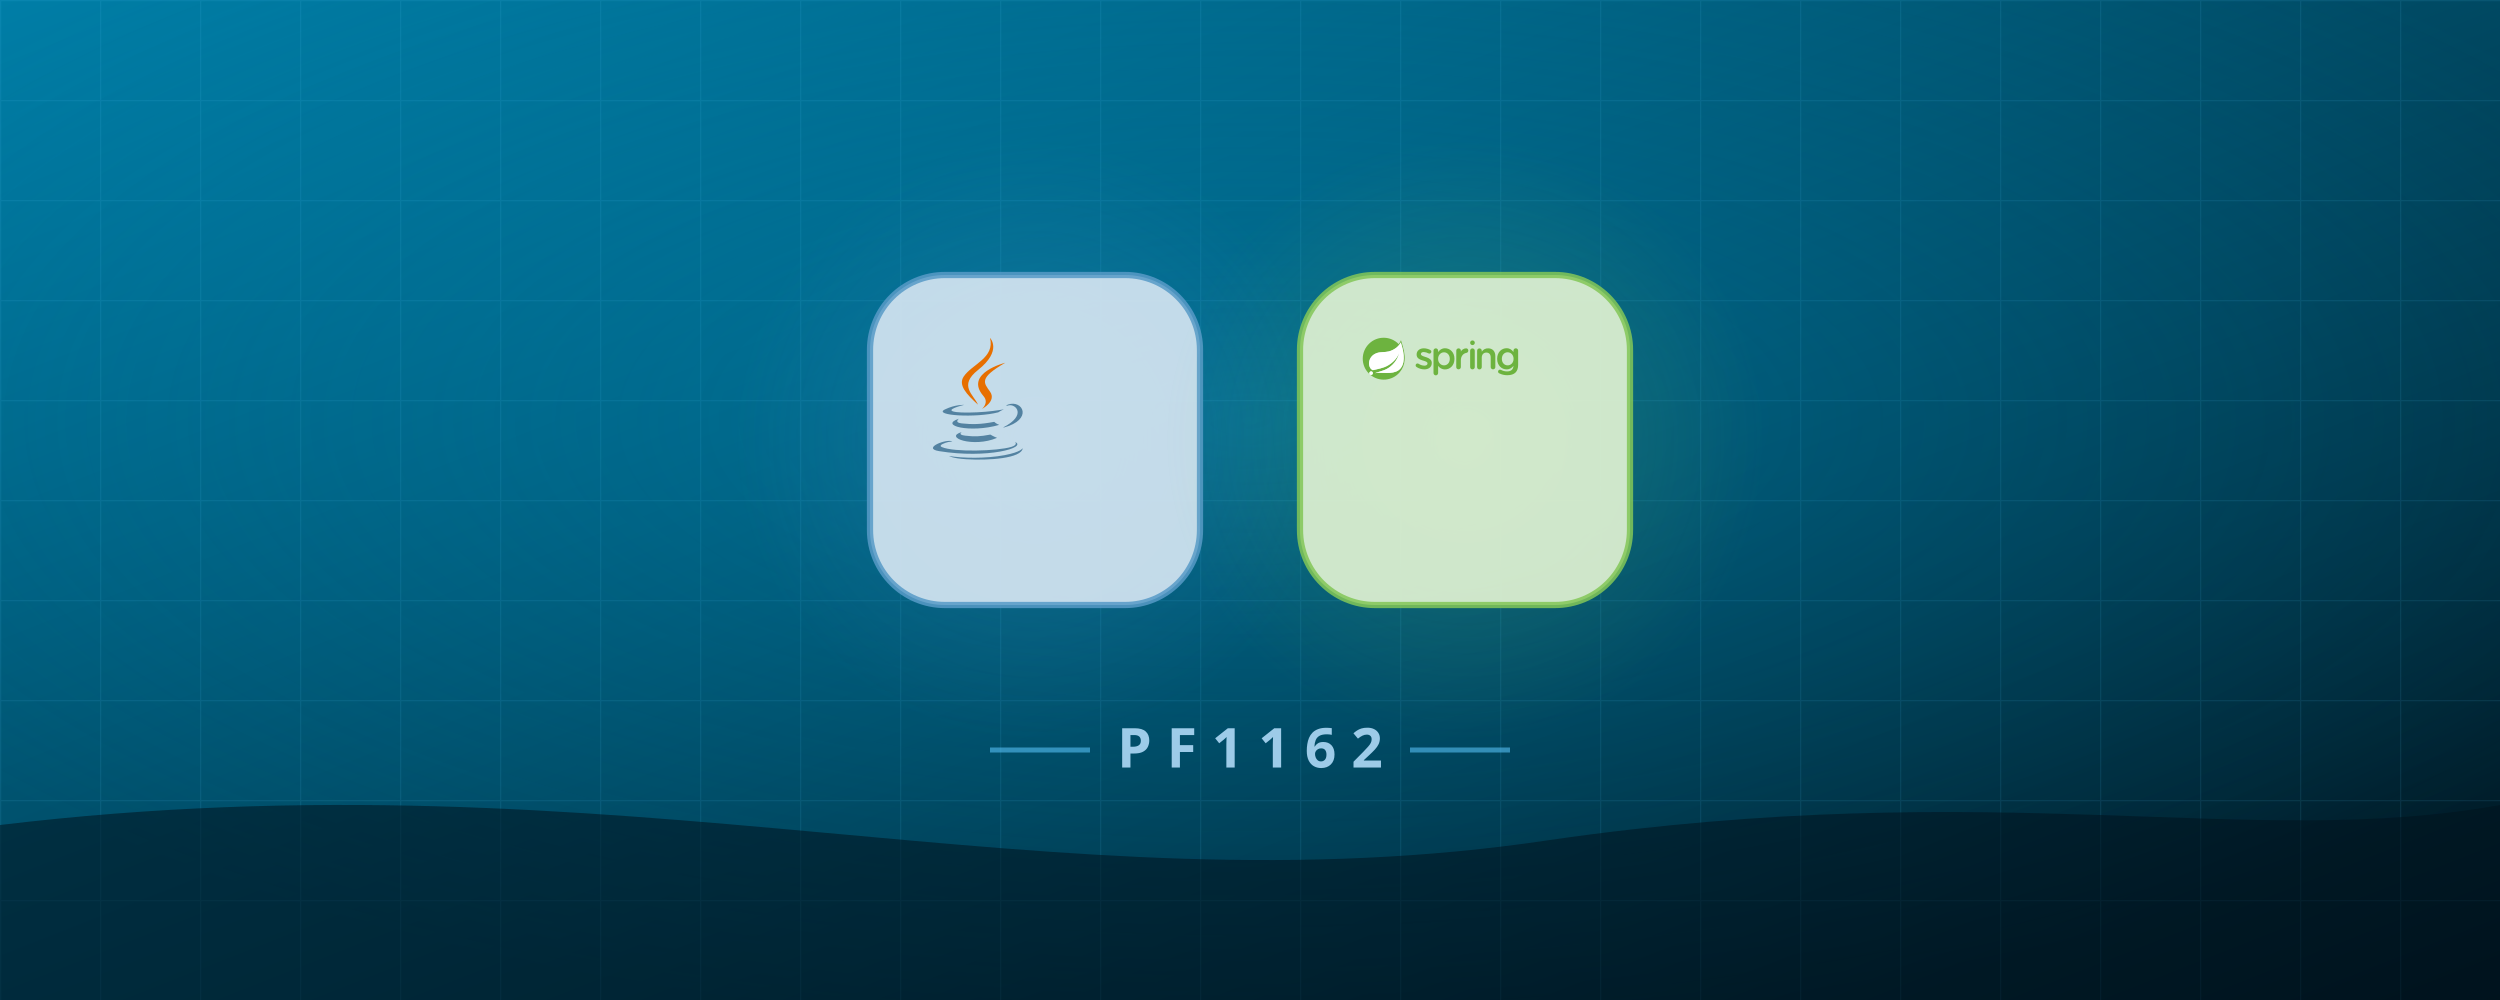
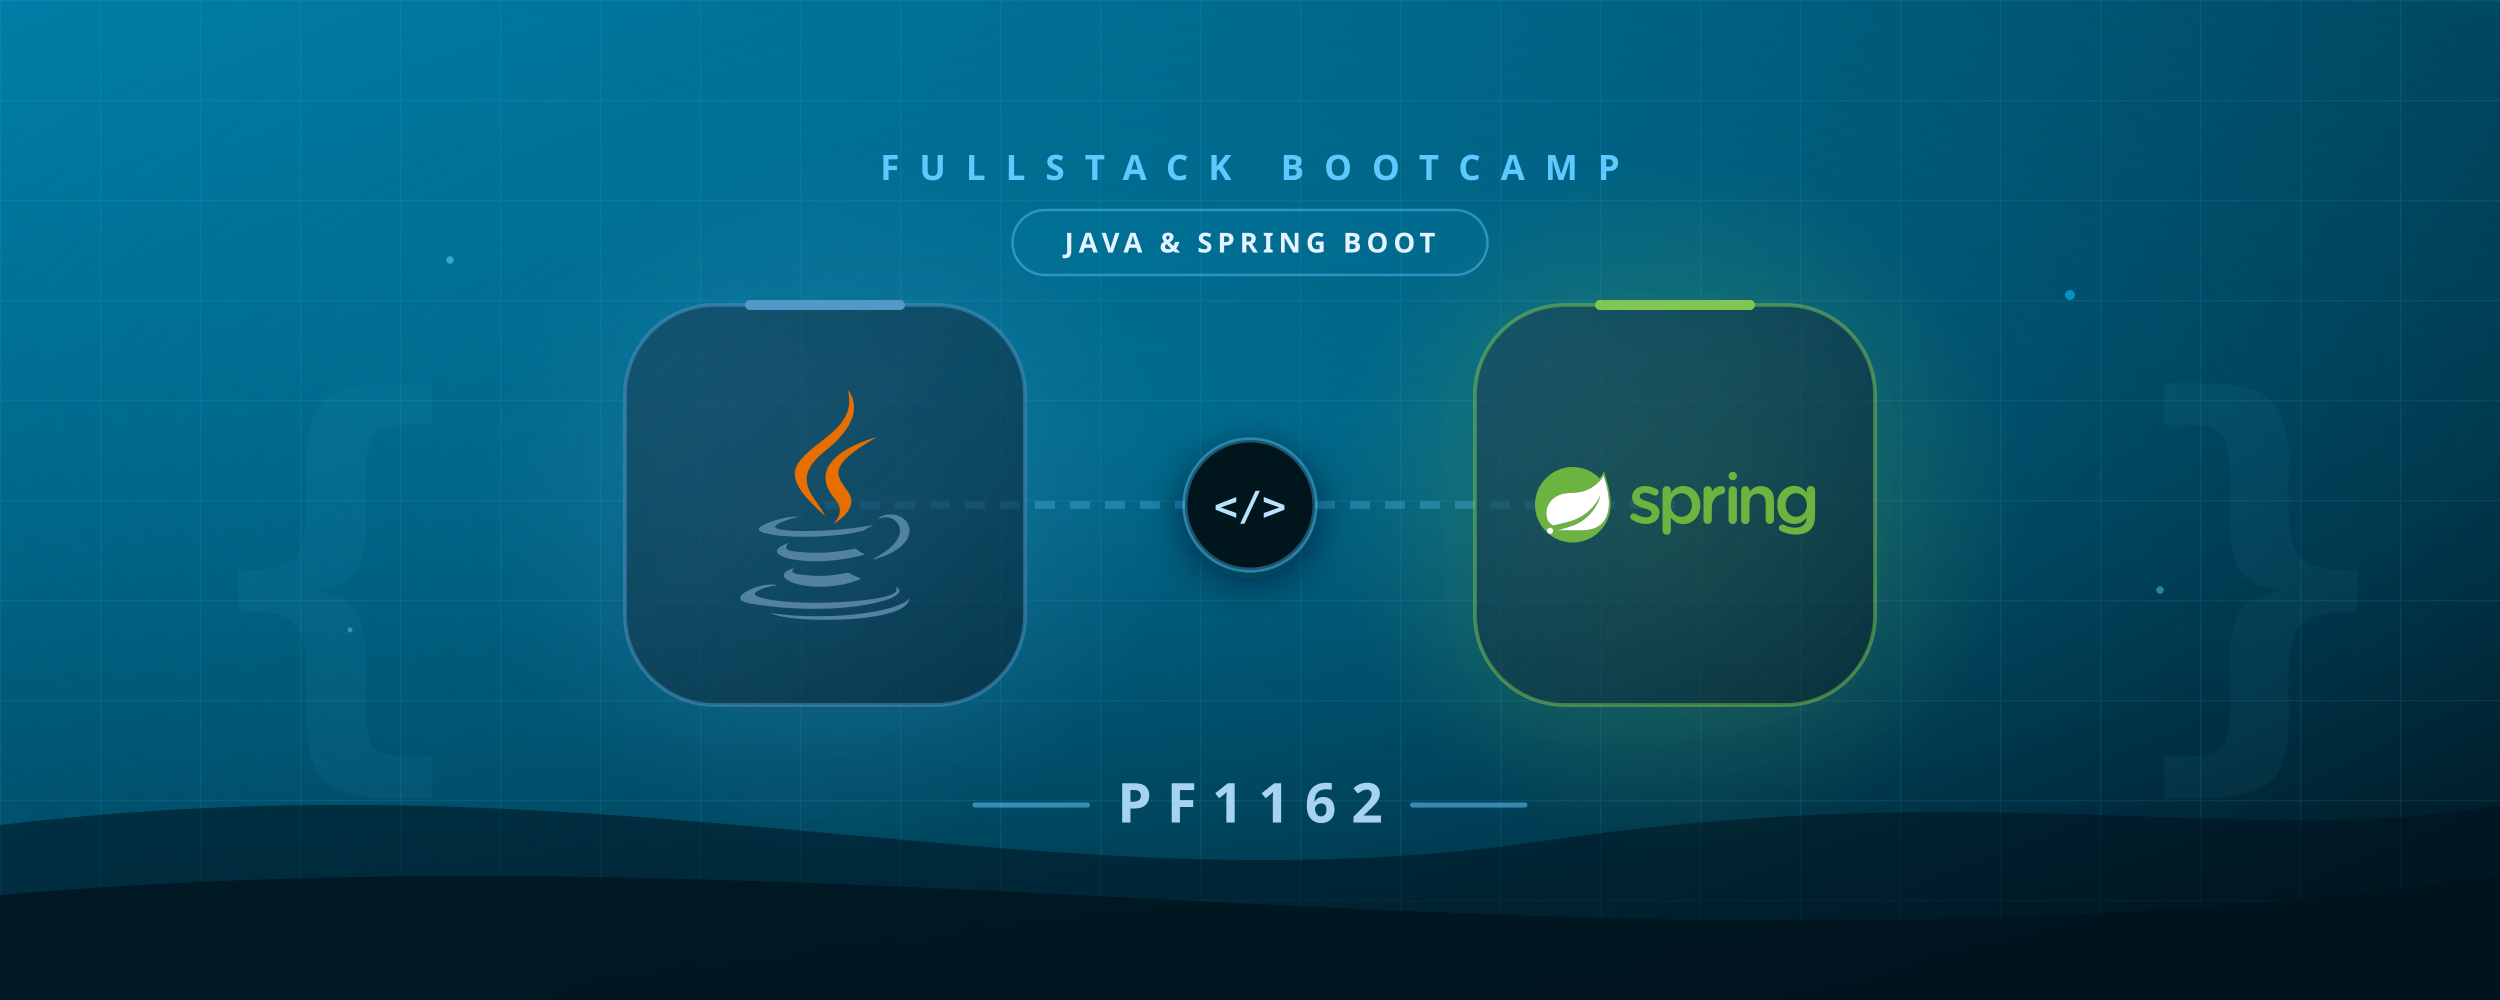
- <svg xmlns="http://www.w3.org/2000/svg" viewBox="0 0 1000 400" width="1000" height="400" role="img" aria-label="Bootcamp Full Stack Java: Java y Spring Framework">
+ <svg xmlns="http://www.w3.org/2000/svg" viewBox="0 0 1000 400" width="1000" height="400" role="img" aria-label="Bootcamp Full Stack Java: Java y Spring Framework" font-family="Lexend, 'Segoe UI', system-ui, sans-serif">
  <defs>
    <linearGradient id="fondo" x1="0" y1="0" x2="1" y2="1">
      <stop offset="0" stop-color="#007EA7" />
      <stop offset="1" stop-color="#00131D" />
    </linearGradient>
    <radialGradient id="resplandor" cx="0.5" cy="0.42" r="0.62">
      <stop offset="0" stop-color="#00B0E8" stop-opacity="0.30" />
      <stop offset="1" stop-color="#00B0E8" stop-opacity="0" />
    </radialGradient>
    <pattern id="malla" width="40" height="40" patternUnits="userSpaceOnUse">
      <path d="M40 0H0v40" fill="none" stroke="#5DC9FF" stroke-opacity="0.10" stroke-width="1" />
    </pattern>
-     <radialGradient id="halo-5398c6" cx="0.5" cy="0.5" r="0.5">
-       <stop offset="0" stop-color="#5398C6" stop-opacity="0.34" />
-       <stop offset="0.5" stop-color="#5398C6" stop-opacity="0.10" />
+     <linearGradient id="cristal" x1="0" y1="0" x2="1" y2="1">
+       <stop offset="0" stop-color="#5DC9FF" stop-opacity="0.16" />
+       <stop offset="1" stop-color="#5DC9FF" stop-opacity="0.02" />
+     </linearGradient>
+     <filter id="sombra-nodo" x="-50%" y="-50%" width="200%" height="200%">
+       <feDropShadow dx="0" dy="4" stdDeviation="8" flood-color="#00131D" flood-opacity="0.6" />
+     </filter>
+     <radialGradient id="brillo-java" cx="0.5" cy="0.5" r="0.5">
+       <stop offset="0" stop-color="#5398C6" stop-opacity="0.30" />
      <stop offset="1" stop-color="#5398C6" stop-opacity="0" />
    </radialGradient>
-     <radialGradient id="halo-80c653" cx="0.5" cy="0.5" r="0.5">
-       <stop offset="0" stop-color="#80C653" stop-opacity="0.34" />
-       <stop offset="0.5" stop-color="#80C653" stop-opacity="0.10" />
+     <filter id="sombra-java" x="-25%" y="-25%" width="150%" height="150%">
+       <feDropShadow dx="0" dy="8" stdDeviation="16" flood-color="#5398C6" flood-opacity="0.25" />
+     </filter>
+     <radialGradient id="brillo-spring" cx="0.5" cy="0.5" r="0.5">
+       <stop offset="0" stop-color="#80C653" stop-opacity="0.30" />
      <stop offset="1" stop-color="#80C653" stop-opacity="0" />
    </radialGradient>
+     <filter id="sombra-spring" x="-25%" y="-25%" width="150%" height="150%">
+       <feDropShadow dx="0" dy="8" stdDeviation="16" flood-color="#80C653" flood-opacity="0.25" />
+     </filter>
  </defs>
  <rect width="1000" height="400" fill="url(#fondo)" />
  <rect width="1000" height="400" fill="url(#malla)" />
  <rect width="1000" height="400" fill="url(#resplandor)" />
-   <path d="M0 400 L0 330 C 250 300, 420 366, 620 336 C 800 310, 900 340, 1000 322 L1000 400 Z" fill="#00131D" fill-opacity="0.55" />
-   <g>
-     <ellipse cx="414" cy="176" rx="120" ry="120" fill="url(#halo-5398c6)" />
-     <rect x="348" y="110" width="132" height="132" rx="30" fill="#D1E4F0" fill-opacity="0.93" />
-     <rect x="348" y="110" width="132" height="132" rx="30" fill="none" stroke="#579AC7" stroke-opacity="0.85" stroke-width="2.5" />
-     <g transform="translate(373.1 135.1) scale(0.141)">
-       <path fill="#5382a1" d="M82.554 267.473s-13.198 7.675 9.393 10.272c27.369 3.122 41.356 2.675 71.517-3.034c0 0 7.93 4.972 19.003 9.279c-67.611 28.977-153.019-1.679-99.913-16.517m-8.262-37.814s-14.803 10.958 7.805 13.296c29.236 3.016 52.324 3.263 92.276-4.43c0 0 5.526 5.602 14.215 8.666c-81.747 23.904-172.798 1.885-114.296-17.532" />
-       <path fill="#e76f00" d="M143.942 165.515c16.66 19.18-4.377 36.44-4.377 36.44s42.301-21.837 22.874-49.183c-18.144-25.5-32.059-38.172 43.268-81.858c0 0-118.238 29.53-61.765 94.6" />
-       <path fill="#5382a1" d="M233.364 295.442s9.767 8.047-10.757 14.273c-39.026 11.823-162.432 15.393-196.714.471c-12.323-5.36 10.787-12.8 18.056-14.362c7.581-1.644 11.914-1.337 11.914-1.337c-13.705-9.655-88.583 18.957-38.034 27.15c137.853 22.356 251.292-10.066 215.535-26.195M88.9 190.48s-62.771 14.91-22.228 20.323c17.118 2.292 51.243 1.774 83.03-.89c25.978-2.19 52.063-6.85 52.063-6.85s-9.16 3.923-15.787 8.448c-63.744 16.765-186.886 8.966-151.435-8.183c29.981-14.492 54.358-12.848 54.358-12.848m112.605 62.942c64.8-33.672 34.839-66.03 13.927-61.67c-5.126 1.066-7.411 1.99-7.411 1.99s1.903-2.98 5.537-4.27c41.37-14.545 73.187 42.897-13.355 65.647c0 .001 1.003-.895 1.302-1.697" />
-       <path fill="#e76f00" d="M162.439.371s35.887 35.9-34.037 91.101c-56.071 44.282-12.786 69.53-.023 98.377c-32.73-29.53-56.75-55.526-40.635-79.72C111.395 74.612 176.918 57.393 162.439.37" />
-       <path fill="#5382a1" d="M95.268 344.665c62.199 3.982 157.712-2.209 159.974-31.64c0 0-4.348 11.158-51.404 20.018c-53.088 9.99-118.564 8.824-157.399 2.421c.001 0 7.95 6.58 48.83 9.201" />
+   <g aria-hidden="true">
+     <text x="80" y="290" font-family="ui-monospace, SFMono-Regular, Menlo, monospace" font-size="180" font-weight="700" fill="#5DC9FF" fill-opacity="0.05">{</text>
+     <text x="850" y="290" font-family="ui-monospace, SFMono-Regular, Menlo, monospace" font-size="180" font-weight="700" fill="#5DC9FF" fill-opacity="0.05">}</text>
+     <path d="M0 400 L0 330 C 250 300, 420 366, 620 336 C 800 310, 900 340, 1000 322 L1000 400 Z" fill="#00131D" fill-opacity="0.55" />
+     <path d="M0 400 L0 358 C 350 328, 650 400, 1000 350 L1000 400 Z" fill="#00131D" fill-opacity="0.75" />
+   </g>
+   <g aria-hidden="true">
+     <circle cx="330" cy="202" r="140" fill="url(#brillo-java)" />
+     <circle cx="670" cy="202" r="140" fill="url(#brillo-spring)" />
+   </g>
+   <g aria-hidden="true">
+     <text x="500" y="72" text-anchor="middle" font-size="14" font-weight="700" letter-spacing="8" fill="#5DC9FF">FULLSTACK BOOTCAMP</text>
+     <rect x="405" y="84" width="190" height="26" rx="13" fill="#007EA7" fill-opacity="0.22" stroke="#5DC9FF" stroke-opacity="0.45" />
+     <text x="500" y="101" text-anchor="middle" font-size="11" font-weight="800" letter-spacing="2" fill="#E4F3FF">JAVA &amp; SPRING BOOT</text>
+   </g>
+   <g aria-hidden="true">
+     <line x1="330" y1="202" x2="670" y2="202" stroke="#5DC9FF" stroke-opacity="0.30" stroke-width="3" stroke-dasharray="8 6" />
+     <circle cx="500" cy="202" r="26" fill="#00131D" stroke="#5DC9FF" stroke-opacity="0.35" stroke-width="2" filter="url(#sombra-nodo)" />
+     <text x="500" y="208" text-anchor="middle" font-family="ui-monospace, SFMono-Regular, Menlo, monospace" font-size="16" font-weight="700" fill="#B9E2FF">&lt;/&gt;</text>
+   </g>
+   <g aria-hidden="true">
+     <g transform="translate(250 122)">
+       <rect width="160" height="160" rx="36" fill="#00131D" fill-opacity="0.55" />
+       <rect width="160" height="160" rx="36" fill="url(#cristal)" stroke="#5398C6" stroke-opacity="0.5" stroke-width="1.5" filter="url(#sombra-java)" />
+       <path d="M50 0h60" stroke="#5398C6" stroke-width="4" stroke-linecap="round" />
+       <g transform="translate(45.97 34.0) scale(0.2659)">
+         <path fill="#5382a1" d="M82.554 267.473s-13.198 7.675 9.393 10.272c27.369 3.122 41.356 2.675 71.517-3.034c0 0 7.93 4.972 19.003 9.279c-67.611 28.977-153.019-1.679-99.913-16.517m-8.262-37.814s-14.803 10.958 7.805 13.296c29.236 3.016 52.324 3.263 92.276-4.43c0 0 5.526 5.602 14.215 8.666c-81.747 23.904-172.798 1.885-114.296-17.532" />
+         <path fill="#e76f00" d="M143.942 165.515c16.66 19.18-4.377 36.44-4.377 36.44s42.301-21.837 22.874-49.183c-18.144-25.5-32.059-38.172 43.268-81.858c0 0-118.238 29.53-61.765 94.6" />
+         <path fill="#5382a1" d="M233.364 295.442s9.767 8.047-10.757 14.273c-39.026 11.823-162.432 15.393-196.714.471c-12.323-5.36 10.787-12.8 18.056-14.362c7.581-1.644 11.914-1.337 11.914-1.337c-13.705-9.655-88.583 18.957-38.034 27.15c137.853 22.356 251.292-10.066 215.535-26.195M88.9 190.48s-62.771 14.91-22.228 20.323c17.118 2.292 51.243 1.774 83.03-.89c25.978-2.19 52.063-6.85 52.063-6.85s-9.16 3.923-15.787 8.448c-63.744 16.765-186.886 8.966-151.435-8.183c29.981-14.492 54.358-12.848 54.358-12.848m112.605 62.942c64.8-33.672 34.839-66.03 13.927-61.67c-5.126 1.066-7.411 1.99-7.411 1.99s1.903-2.98 5.537-4.27c41.37-14.545 73.187 42.897-13.355 65.647c0 .001 1.003-.895 1.302-1.697" />
+         <path fill="#e76f00" d="M162.439.371s35.887 35.9-34.037 91.101c-56.071 44.282-12.786 69.53-.023 98.377c-32.73-29.53-56.75-55.526-40.635-79.72C111.395 74.612 176.918 57.393 162.439.37" />
+         <path fill="#5382a1" d="M95.268 344.665c62.199 3.982 157.712-2.209 159.974-31.64c0 0-4.348 11.158-51.404 20.018c-53.088 9.99-118.564 8.824-157.399 2.421c.001 0 7.95 6.58 48.83 9.201" />
+       </g>
    </g>
-   </g>
-   <g>
-     <ellipse cx="586" cy="176" rx="120" ry="120" fill="url(#halo-80c653)" />
-     <rect x="520" y="110" width="132" height="132" rx="30" fill="#DDF0D1" fill-opacity="0.93" />
-     <rect x="520" y="110" width="132" height="132" rx="30" fill="none" stroke="#83C757" stroke-opacity="0.85" stroke-width="2.5" />
-     <g transform="translate(545.1 135.1) scale(0.1214)">
-       <path fill="#6db33f" d="M271.147 34.618c15.659 0 31.032 12.385 31.032 34.733v.285c0 22.206-15.231 34.732-31.032 34.732c-11.103 0-18.078-5.551-22.775-11.814v23.63a7.653 7.653 0 0 1-7.442 7.682l-.245.004c-4.128 0-7.544-3.416-7.544-7.544V42.59c-.143-4.128 3.274-7.545 7.402-7.687h.142a7.653 7.653 0 0 1 7.683 7.441l.004.246v4.555c4.982-6.975 11.957-12.527 22.775-12.527m202.703-.142c10.646 0 17.57 5.377 22.537 12.196l.238.33v-4.555l.004-.245a7.65 7.65 0 0 1 7.433-7.437l.25-.004h.142c4.189.14 7.555 3.428 7.55 7.583l-.005.246v46.69c0 11.245-2.99 19.644-8.541 25.195c-5.979 6.121-15.374 8.968-27.473 8.968c-8.968 0-17.793-1.993-25.907-5.979c-2.562-.854-4.27-3.416-4.27-6.12c.142-3.56 2.989-6.264 6.547-6.264c.997 0 1.85.143 2.705.57c6.263 3.558 13.38 5.266 20.498 5.266c12.954 0 20.356-6.263 21.067-18.362c-4.697 6.12-11.672 11.672-22.775 11.672c-15.643 0-30.727-12.277-31.027-34.07l-.005-.663v-.284c0-22.349 15.374-34.733 31.032-34.733m-60.783.427c15.09 0 23.772 10.107 23.772 25.623v36.013c.143 4.128-3.131 7.402-7.26 7.545h-.284c-4.128.142-7.544-3.274-7.687-7.402V65.223c0-10.391-5.124-16.37-14.377-16.37c-8.825 0-15.089 6.263-15.089 16.655v31.174a7.655 7.655 0 0 1-7.686 7.686a7.655 7.655 0 0 1-7.687-7.686l.142-53.95c-.142-4.128 3.274-7.544 7.402-7.687h.143a7.653 7.653 0 0 1 7.683 7.442l.003.245v3.132c4.556-7.118 12.527-11.246 20.925-10.961m-211.812-.142c7.402.142 14.52 1.993 21.067 5.409c2.278 1.139 3.701 3.274 3.701 5.836c0 3.416-2.847 6.263-6.263 6.263h-.142c-.997 0-1.993-.284-2.99-.711c-4.84-2.705-10.106-4.27-15.658-4.555c-5.978 0-9.395 2.846-9.395 6.548v.284c0 4.982 7.26 6.975 15.089 9.537l.642.198l.645.202q1.131.357 2.264.75l.647.228c8.503 3.047 16.585 7.856 16.585 18.124v.285c0 14.092-10.961 21.067-24.769 21.067c-9.11-.142-18.078-2.847-25.622-7.971c-1.85-1.14-2.99-3.132-2.847-5.267c0-3.416 2.704-6.263 6.12-6.263h.143c1.139 0 2.278.284 3.274.854c5.694 3.985 12.384 6.12 19.217 6.405c6.548 0 10.391-2.847 10.391-7.26v-.284c0-5.267-7.117-6.975-14.946-9.395q-1.23-.354-2.475-.74l-.622-.195c-8.918-2.838-17.828-7.232-17.828-18.709v-.285c0-12.669 10.534-20.355 23.772-20.355m160.14.284a7.653 7.653 0 0 1 7.683 7.442l.004.245v53.95c0 4.27-3.416 7.544-7.687 7.544c-4.27 0-7.544-3.416-7.544-7.544v-53.95c-.142-4.128 3.274-7.544 7.402-7.687zM347.73 41.31v1.138c0 3.701-2.562 6.833-6.12 7.402c-10.962 1.851-18.364 11.388-18.364 24.627V96.54c0 4.27-3.416 7.545-7.686 7.545c-4.047 0-7.41-3.147-7.54-7.16l-.005-.243v-.142l.143-53.95c-.143-4.127 3.274-7.544 7.402-7.686h.142a7.653 7.653 0 0 1 7.683 7.441l.004.246v3.7c.711-5.693 10.106-11.387 16.797-11.387c3.843-.285 7.26 2.562 7.544 6.406M267.731 48c-10.391 0-19.502 8.683-19.502 21.352v.285c0 12.811 9.11 21.352 19.502 21.352s19.075-8.114 19.075-21.352v-.285c0-12.954-8.684-21.352-19.075-21.352m209.677-.142c-10.284 0-18.895 8.226-19.071 20.953l-.003.399v.284c0 13.239 8.54 21.495 19.074 21.495c10.427 0 19.458-8.507 19.503-21.104l-.001-.39v-.285c0-12.67-9.11-21.352-19.502-21.352M369.225 16.256v.284a7.655 7.655 0 0 1-7.687 7.687a7.655 7.655 0 0 1-7.687-7.687a7.653 7.653 0 0 1 7.441-7.683l.246-.004c4.128-.142 7.544 3.274 7.687 7.403M21.043 19.387c27.33-26.476 71.032-25.765 97.508 1.708c2.99-3.985 5.552-8.398 7.402-12.953c8.683 26.476 13.95 48.683 11.957 65.907c-.996 14.519-6.69 28.469-16.085 39.572c-24.484 29.039-68.042 32.74-97.08 8.256l-.559-.496l-.097-.067a5.6 5.6 0 0 1-.916-.813l-.077-.089l-.914-.812c-.854-.732-1.708-1.465-2.473-2.286l-.374-.419c-26.477-27.33-25.622-71.031 1.708-97.508m10.25 92.668c-2.563-1.993-6.264-1.708-8.257.854c-1.737 2.234-1.744 5.333-.019 7.412l.079.091l1.09.969l.107.073c2.466 1.624 5.778 1.307 7.697-.95l.156-.193c1.993-2.562 1.566-6.263-.854-8.256M125.24 15.26c-7.117 14.947-24.768 26.334-40 29.893c-5.867 1.394-11.427 1.745-16.853 2.02l-1.624.082c-7.291.365-14.37.768-21.664 3.592c-30.178 11.53-29.608 47.402-13.096 55.515l.996.57s10.927-2.173 22.206-5.105l1.01-.265l.506-.134l1.01-.27c4.712-1.27 9.346-2.653 13.133-4.048c19.644-7.26 41.28-25.196 48.398-45.978c-3.701 21.636-22.349 42.561-40.996 52.099c-9.964 5.124-17.651 6.263-34.021 11.957a51 51 0 0 0-3.559 1.423l.282-.038l.561-.074l.558-.07c3.612-.448 6.855-.672 6.855-.672c23.203-1.139 59.644 6.548 76.583-16.085c17.366-23.06 7.687-60.355-.285-84.412" />
-       <path fill="#fff" d="M31.292 112.055c2.42 1.993 2.847 5.694.854 8.256s-5.694 2.847-8.256.854s-2.847-5.693-.854-8.256c1.993-2.562 5.694-2.847 8.256-.854m93.95-96.796c7.97 24.057 17.65 61.352.284 84.412c-16.94 22.633-53.38 14.946-76.583 16.085c0 0-4.128.285-8.256.854c0 0 1.566-.711 3.559-1.423c16.37-5.694 24.057-6.833 34.02-11.957c18.648-9.538 37.296-30.463 40.997-52.1c-7.118 20.783-28.754 38.72-48.398 45.979c-3.516 1.295-7.764 2.58-12.124 3.774l-1.008.274C45.619 104.422 33 106.931 33 106.931l-.996-.57C15.492 98.248 14.922 62.376 45.1 50.846c13.238-5.125 25.765-2.278 40.142-5.694c15.231-3.559 32.882-14.946 40-29.893" />
+     <g transform="translate(590 122)">
+       <rect width="160" height="160" rx="36" fill="#00131D" fill-opacity="0.55" />
+       <rect width="160" height="160" rx="36" fill="url(#cristal)" stroke="#80C653" stroke-opacity="0.5" stroke-width="1.5" filter="url(#sombra-spring)" />
+       <path d="M50 0h60" stroke="#80C653" stroke-width="4" stroke-linecap="round" />
+       <g transform="translate(24.0 64.8) scale(0.2188)">
+         <path fill="#6db33f" d="M271.147 34.618c15.659 0 31.032 12.385 31.032 34.733v.285c0 22.206-15.231 34.732-31.032 34.732c-11.103 0-18.078-5.551-22.775-11.814v23.63a7.653 7.653 0 0 1-7.442 7.682l-.245.004c-4.128 0-7.544-3.416-7.544-7.544V42.59c-.143-4.128 3.274-7.545 7.402-7.687h.142a7.653 7.653 0 0 1 7.683 7.441l.004.246v4.555c4.982-6.975 11.957-12.527 22.775-12.527m202.703-.142c10.646 0 17.57 5.377 22.537 12.196l.238.33v-4.555l.004-.245a7.65 7.65 0 0 1 7.433-7.437l.25-.004h.142c4.189.14 7.555 3.428 7.55 7.583l-.005.246v46.69c0 11.245-2.99 19.644-8.541 25.195c-5.979 6.121-15.374 8.968-27.473 8.968c-8.968 0-17.793-1.993-25.907-5.979c-2.562-.854-4.27-3.416-4.27-6.12c.142-3.56 2.989-6.264 6.547-6.264c.997 0 1.85.143 2.705.57c6.263 3.558 13.38 5.266 20.498 5.266c12.954 0 20.356-6.263 21.067-18.362c-4.697 6.12-11.672 11.672-22.775 11.672c-15.643 0-30.727-12.277-31.027-34.07l-.005-.663v-.284c0-22.349 15.374-34.733 31.032-34.733m-60.783.427c15.09 0 23.772 10.107 23.772 25.623v36.013c.143 4.128-3.131 7.402-7.26 7.545h-.284c-4.128.142-7.544-3.274-7.687-7.402V65.223c0-10.391-5.124-16.37-14.377-16.37c-8.825 0-15.089 6.263-15.089 16.655v31.174a7.655 7.655 0 0 1-7.686 7.686a7.655 7.655 0 0 1-7.687-7.686l.142-53.95c-.142-4.128 3.274-7.544 7.402-7.687h.143a7.653 7.653 0 0 1 7.683 7.442l.003.245v3.132c4.556-7.118 12.527-11.246 20.925-10.961m-211.812-.142c7.402.142 14.52 1.993 21.067 5.409c2.278 1.139 3.701 3.274 3.701 5.836c0 3.416-2.847 6.263-6.263 6.263h-.142c-.997 0-1.993-.284-2.99-.711c-4.84-2.705-10.106-4.27-15.658-4.555c-5.978 0-9.395 2.846-9.395 6.548v.284c0 4.982 7.26 6.975 15.089 9.537l.642.198l.645.202q1.131.357 2.264.75l.647.228c8.503 3.047 16.585 7.856 16.585 18.124v.285c0 14.092-10.961 21.067-24.769 21.067c-9.11-.142-18.078-2.847-25.622-7.971c-1.85-1.14-2.99-3.132-2.847-5.267c0-3.416 2.704-6.263 6.12-6.263h.143c1.139 0 2.278.284 3.274.854c5.694 3.985 12.384 6.12 19.217 6.405c6.548 0 10.391-2.847 10.391-7.26v-.284c0-5.267-7.117-6.975-14.946-9.395q-1.23-.354-2.475-.74l-.622-.195c-8.918-2.838-17.828-7.232-17.828-18.709v-.285c0-12.669 10.534-20.355 23.772-20.355m160.14.284a7.653 7.653 0 0 1 7.683 7.442l.004.245v53.95c0 4.27-3.416 7.544-7.687 7.544c-4.27 0-7.544-3.416-7.544-7.544v-53.95c-.142-4.128 3.274-7.544 7.402-7.687zM347.73 41.31v1.138c0 3.701-2.562 6.833-6.12 7.402c-10.962 1.851-18.364 11.388-18.364 24.627V96.54c0 4.27-3.416 7.545-7.686 7.545c-4.047 0-7.41-3.147-7.54-7.16l-.005-.243v-.142l.143-53.95c-.143-4.127 3.274-7.544 7.402-7.686h.142a7.653 7.653 0 0 1 7.683 7.441l.004.246v3.7c.711-5.693 10.106-11.387 16.797-11.387c3.843-.285 7.26 2.562 7.544 6.406M267.731 48c-10.391 0-19.502 8.683-19.502 21.352v.285c0 12.811 9.11 21.352 19.502 21.352s19.075-8.114 19.075-21.352v-.285c0-12.954-8.684-21.352-19.075-21.352m209.677-.142c-10.284 0-18.895 8.226-19.071 20.953l-.003.399v.284c0 13.239 8.54 21.495 19.074 21.495c10.427 0 19.458-8.507 19.503-21.104l-.001-.39v-.285c0-12.67-9.11-21.352-19.502-21.352M369.225 16.256v.284a7.655 7.655 0 0 1-7.687 7.687a7.655 7.655 0 0 1-7.687-7.687a7.653 7.653 0 0 1 7.441-7.683l.246-.004c4.128-.142 7.544 3.274 7.687 7.403M21.043 19.387c27.33-26.476 71.032-25.765 97.508 1.708c2.99-3.985 5.552-8.398 7.402-12.953c8.683 26.476 13.95 48.683 11.957 65.907c-.996 14.519-6.69 28.469-16.085 39.572c-24.484 29.039-68.042 32.74-97.08 8.256l-.559-.496l-.097-.067a5.6 5.6 0 0 1-.916-.813l-.077-.089l-.914-.812c-.854-.732-1.708-1.465-2.473-2.286l-.374-.419c-26.477-27.33-25.622-71.031 1.708-97.508m10.25 92.668c-2.563-1.993-6.264-1.708-8.257.854c-1.737 2.234-1.744 5.333-.019 7.412l.079.091l1.09.969l.107.073c2.466 1.624 5.778 1.307 7.697-.95l.156-.193c1.993-2.562 1.566-6.263-.854-8.256M125.24 15.26c-7.117 14.947-24.768 26.334-40 29.893c-5.867 1.394-11.427 1.745-16.853 2.02l-1.624.082c-7.291.365-14.37.768-21.664 3.592c-30.178 11.53-29.608 47.402-13.096 55.515l.996.57s10.927-2.173 22.206-5.105l1.01-.265l.506-.134l1.01-.27c4.712-1.27 9.346-2.653 13.133-4.048c19.644-7.26 41.28-25.196 48.398-45.978c-3.701 21.636-22.349 42.561-40.996 52.099c-9.964 5.124-17.651 6.263-34.021 11.957a51 51 0 0 0-3.559 1.423l.282-.038l.561-.074l.558-.07c3.612-.448 6.855-.672 6.855-.672c23.203-1.139 59.644 6.548 76.583-16.085c17.366-23.06 7.687-60.355-.285-84.412" />
+         <path fill="#fff" d="M31.292 112.055c2.42 1.993 2.847 5.694.854 8.256s-5.694 2.847-8.256.854s-2.847-5.693-.854-8.256c1.993-2.562 5.694-2.847 8.256-.854m93.95-96.796c7.97 24.057 17.65 61.352.284 84.412c-16.94 22.633-53.38 14.946-76.583 16.085c0 0-4.128.285-8.256.854c0 0 1.566-.711 3.559-1.423c16.37-5.694 24.057-6.833 34.02-11.957c18.648-9.538 37.296-30.463 40.997-52.1c-7.118 20.783-28.754 38.72-48.398 45.979c-3.516 1.295-7.764 2.58-12.124 3.774l-1.008.274C45.619 104.422 33 106.931 33 106.931l-.996-.57C15.492 98.248 14.922 62.376 45.1 50.846c13.238-5.125 25.765-2.278 40.142-5.694c15.231-3.559 32.882-14.946 40-29.893" />
+       </g>
    </g>
  </g>
  <g aria-hidden="true">
-     <line x1="396" y1="300" x2="436" y2="300" stroke="#5DC9FF" stroke-opacity="0.55" stroke-width="2" />
-     <line x1="564" y1="300" x2="604" y2="300" stroke="#5DC9FF" stroke-opacity="0.55" stroke-width="2" />
-     <text x="500" y="307" text-anchor="middle" font-family="Lexend, sans-serif" font-size="22" font-weight="700" letter-spacing="6" fill="#B9E2FF" fill-opacity="0.85">PF1162</text>
+     <line x1="390" y1="322" x2="435" y2="322" stroke="#5DC9FF" stroke-opacity="0.55" stroke-width="2" stroke-linecap="round" />
+     <text x="500" y="329" text-anchor="middle" font-size="22" font-weight="700" letter-spacing="6" fill="#B9E2FF" fill-opacity="0.9">PF1162</text>
+     <line x1="565" y1="322" x2="610" y2="322" stroke="#5DC9FF" stroke-opacity="0.55" stroke-width="2" stroke-linecap="round" />
+   </g>
+   <g aria-hidden="true">
+     <circle cx="180" cy="104" r="1.5" fill="#5DC9FF" fill-opacity="0.6" />
+     <circle cx="828" cy="118" r="2" fill="#00B0E8" fill-opacity="0.7" />
+     <circle cx="140" cy="252" r="1" fill="#B9E2FF" fill-opacity="0.35" />
+     <circle cx="864" cy="236" r="1.5" fill="#5DC9FF" fill-opacity="0.5" />
  </g>
</svg>
